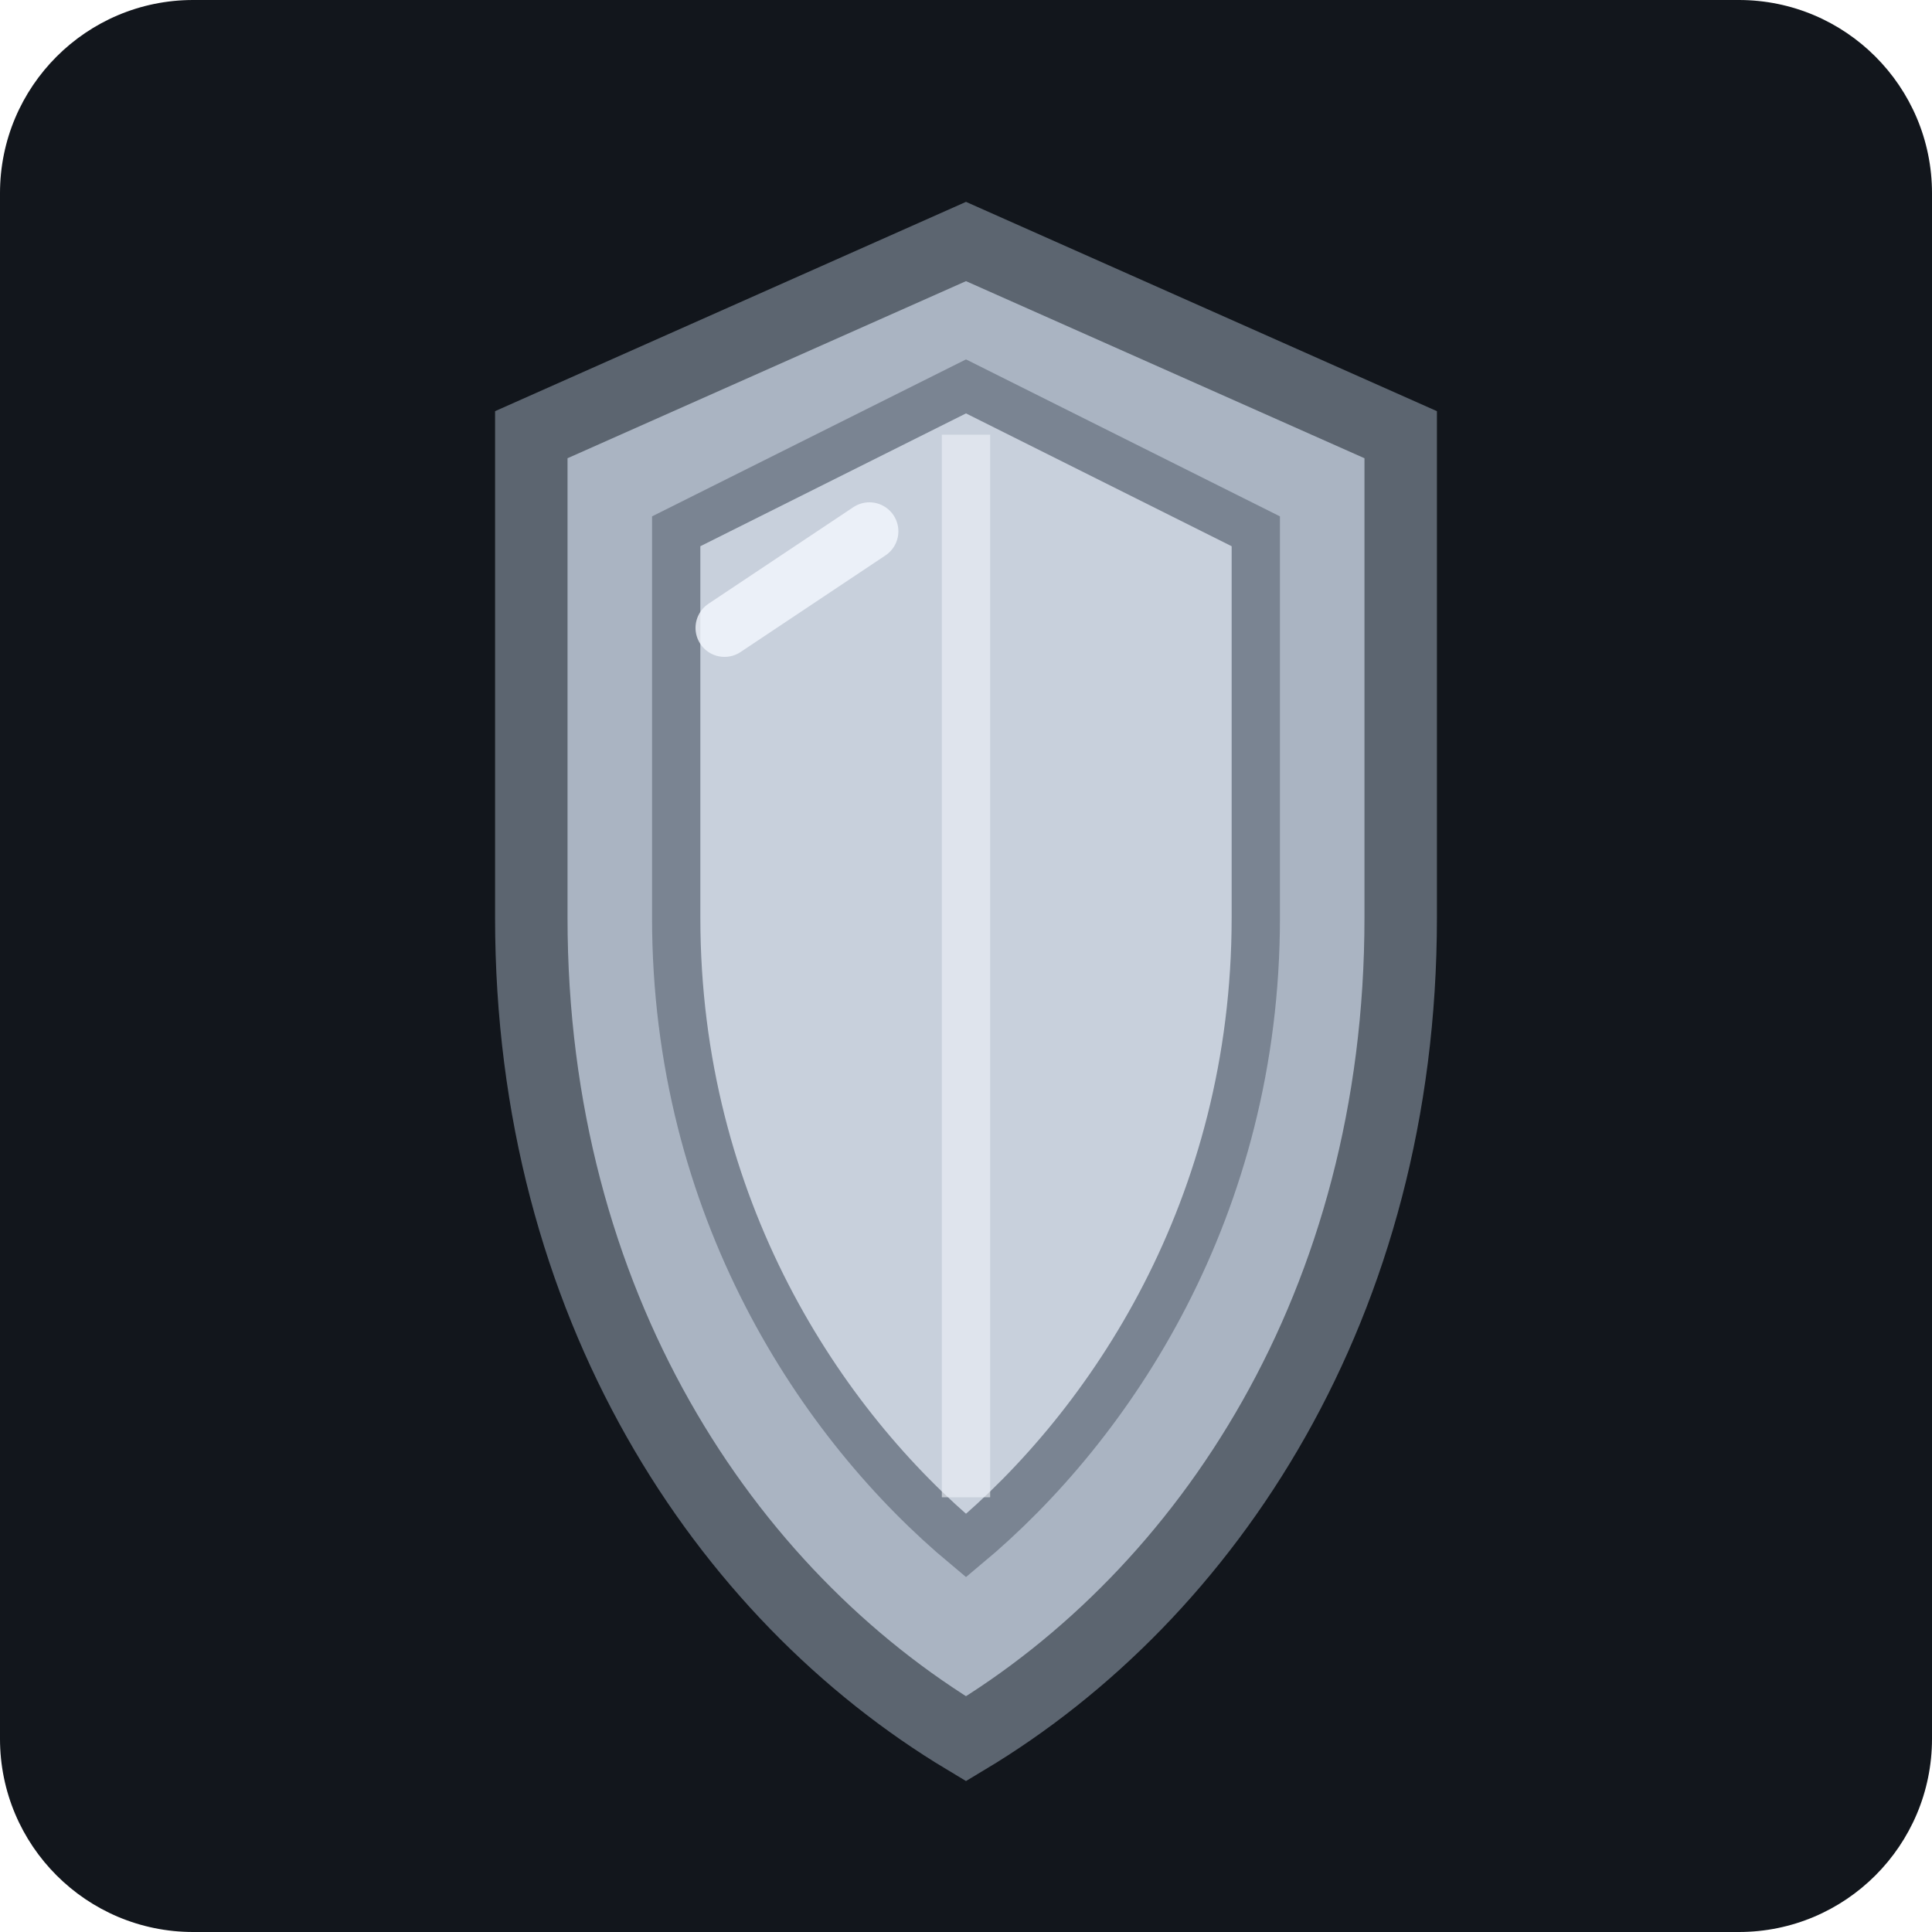
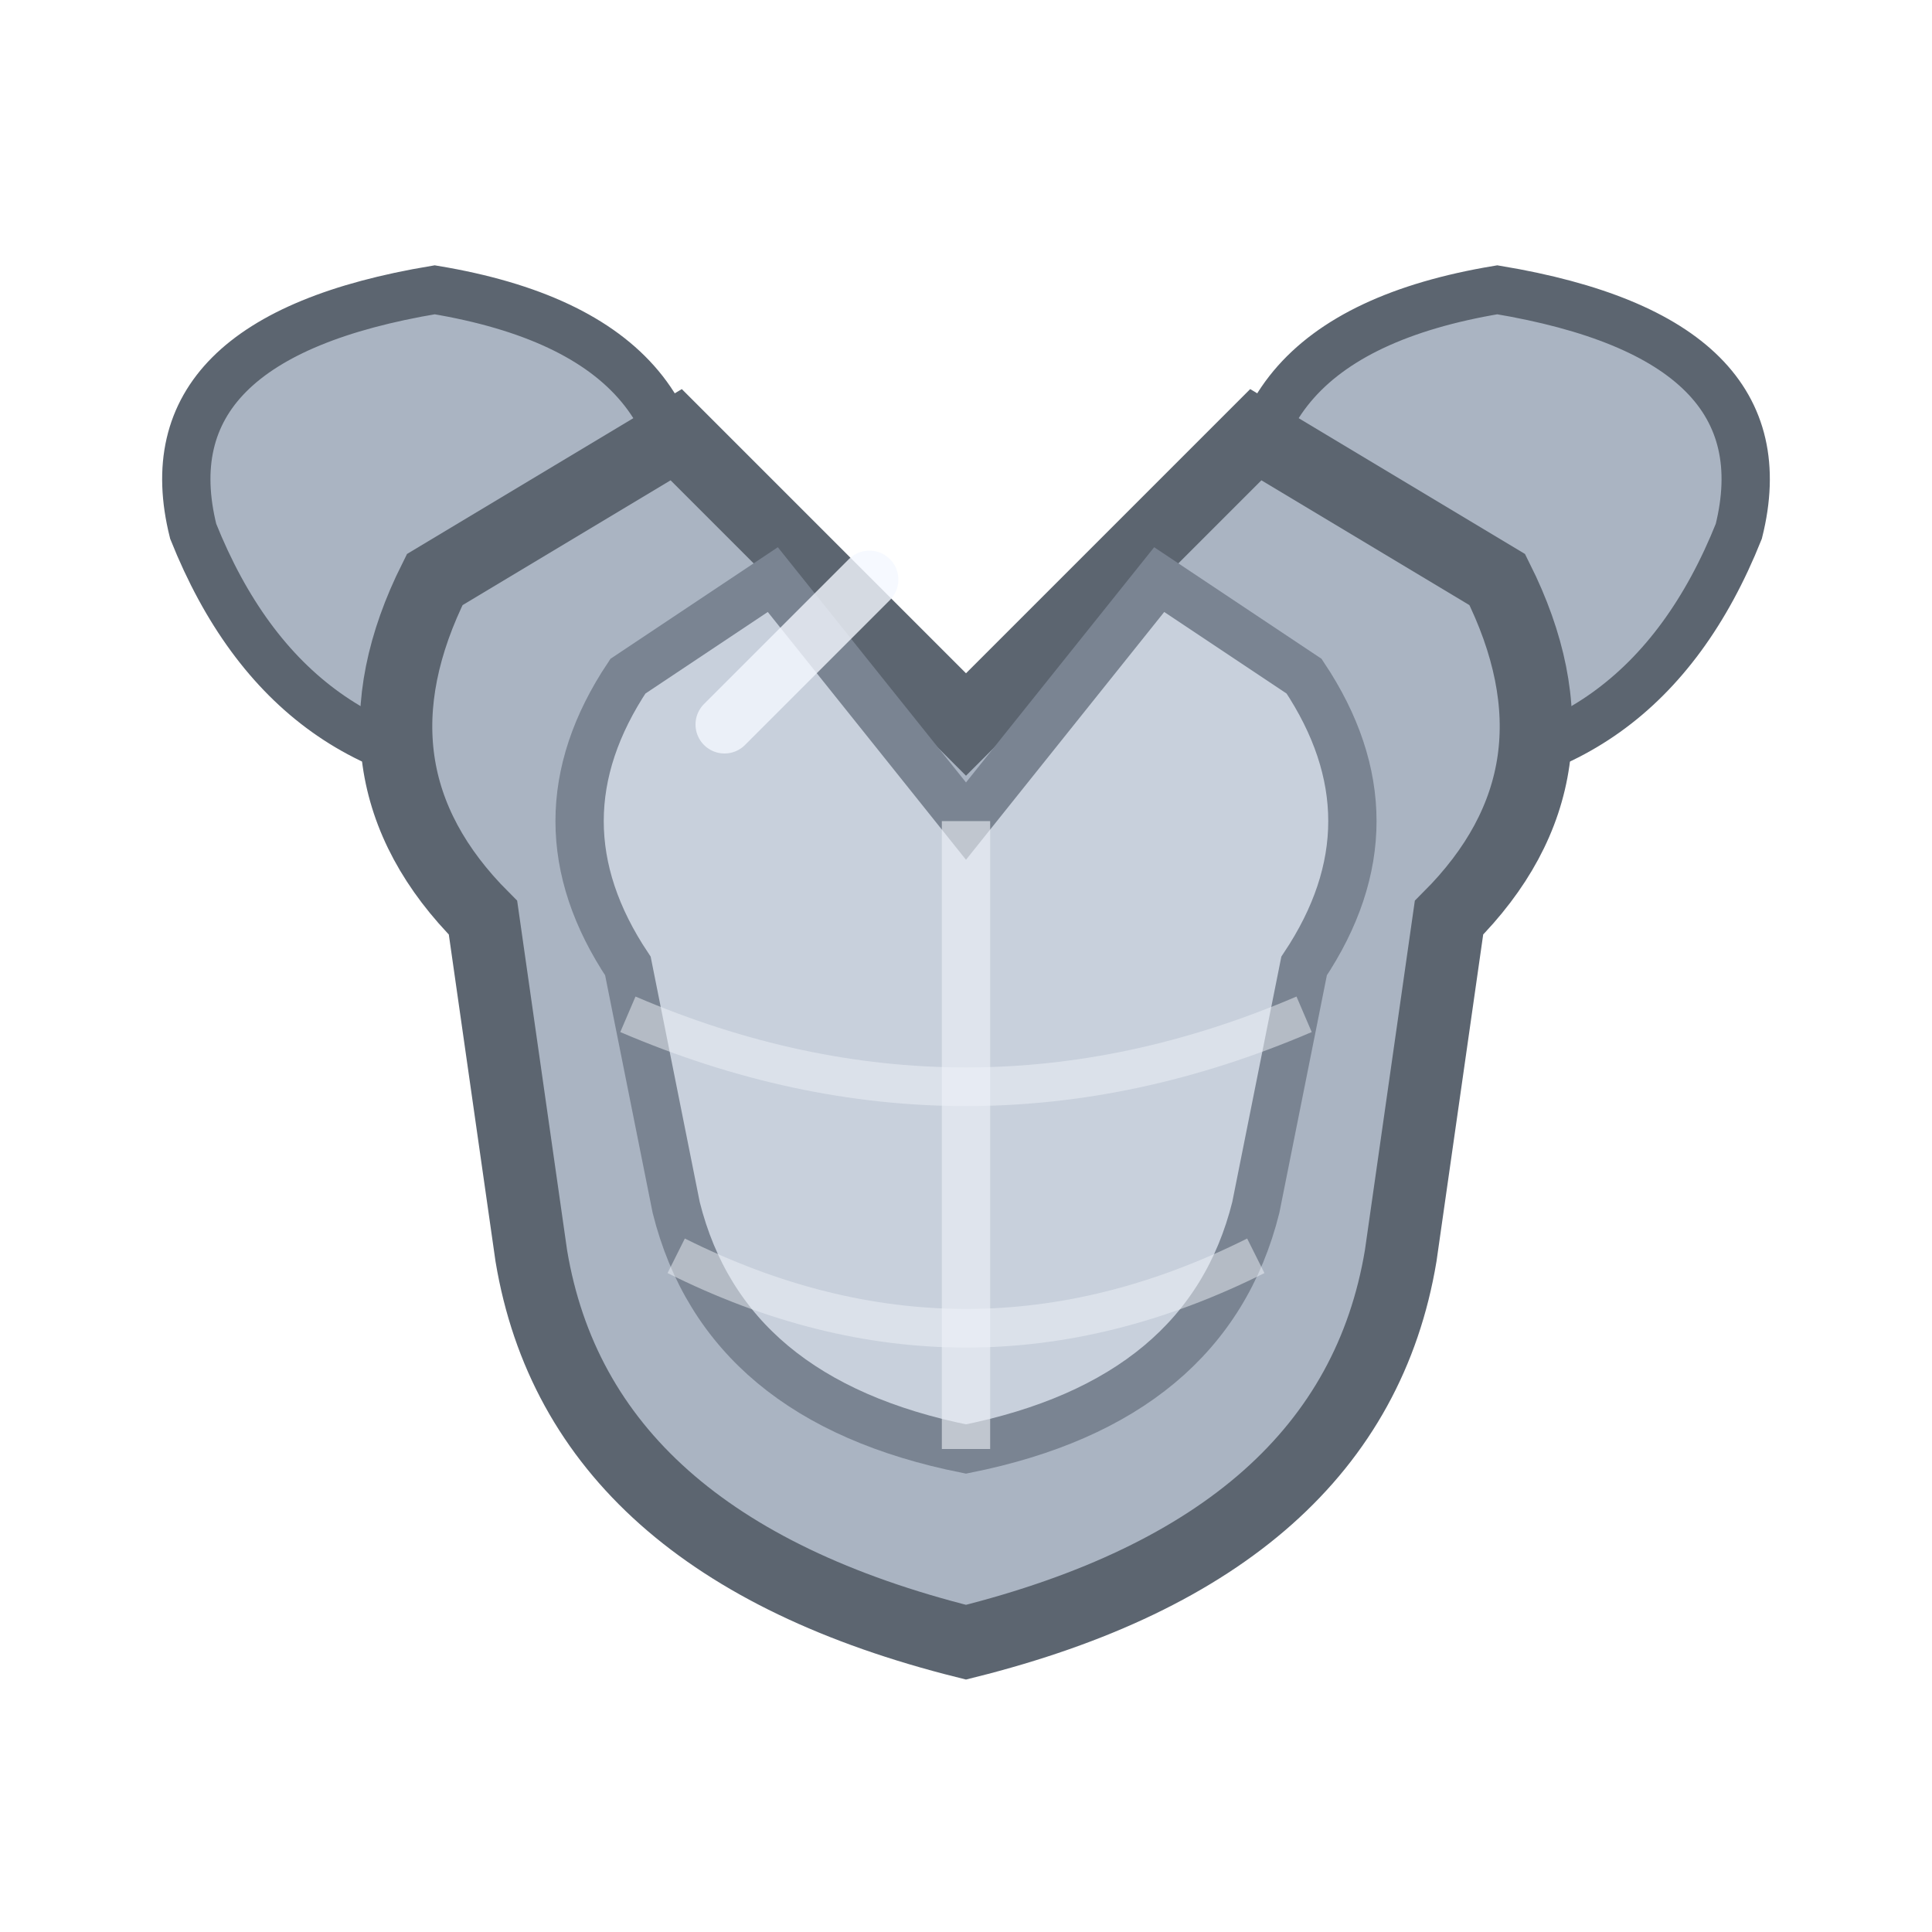
<svg xmlns="http://www.w3.org/2000/svg" width="40" height="40" viewBox="0 0 40 40">
-   <rect width="40" height="40" rx="4" fill="#12161c" />
-   <path d="M20,5 L29,9 V19 C29,27 25,33 20,36 C15,33 11,27 11,19 V9 Z" fill="#aab4c2" stroke="#5c6570" stroke-width="1.5" />
-   <path d="M20,8 L26,11 V19 C26,25 23,29.5 20,32 C17,29.5 14,25 14,19 V11 Z" fill="#c8d0dc" stroke="#7a8492" stroke-width="1" />
-   <line x1="20" y1="9" x2="20" y2="31" stroke="#eef2f8" stroke-width="1" opacity="0.6" />
-   <path d="M15,13 L18,11" stroke="#f4f8ff" stroke-width="1.2" opacity="0.8" stroke-linecap="round" />
+   <path d="M4,11 Q3,7 9,6 Q15,7 14,12 L11,16 Q6,16 4,11 Z" fill="#aab4c2" stroke="#5c6570" stroke-width="1" />
+   <path d="M36,11 Q37,7 31,6 Q25,7 26,12 L29,16 Q34,16 36,11 Z" fill="#aab4c2" stroke="#5c6570" stroke-width="1" />
+   <path d="M14,9 L20,15 L26,9 L31,12 Q33,16 30,19 L29,26 Q28,32 20,34 Q12,32 11,26 L10,19 Q7,16 9,12 Z" fill="#aab4c2" stroke="#5c6570" stroke-width="1.5" />
+   <path d="M16,12 L20,17 L24,12 L27,14 Q29,17 27,20 L26,25 Q25,29 20,30 Q15,29 14,25 L13,20 Q11,17 13,14 Z" fill="#c8d0dc" stroke="#7a8492" stroke-width="1" />
+   <path d="M13,21 Q20,24 27,21" fill="none" stroke="#eef2f8" stroke-width="0.8" opacity="0.5" />
+   <path d="M14,26 Q20,29 26,26" fill="none" stroke="#eef2f8" stroke-width="0.8" opacity="0.5" />
+   <line x1="20" y1="17" x2="20" y2="30" stroke="#eef2f8" stroke-width="1" opacity="0.6" />
+   <path d="M15,15 L18,12" stroke="#f4f8ff" stroke-width="1.2" opacity="0.8" stroke-linecap="round" />
</svg>
